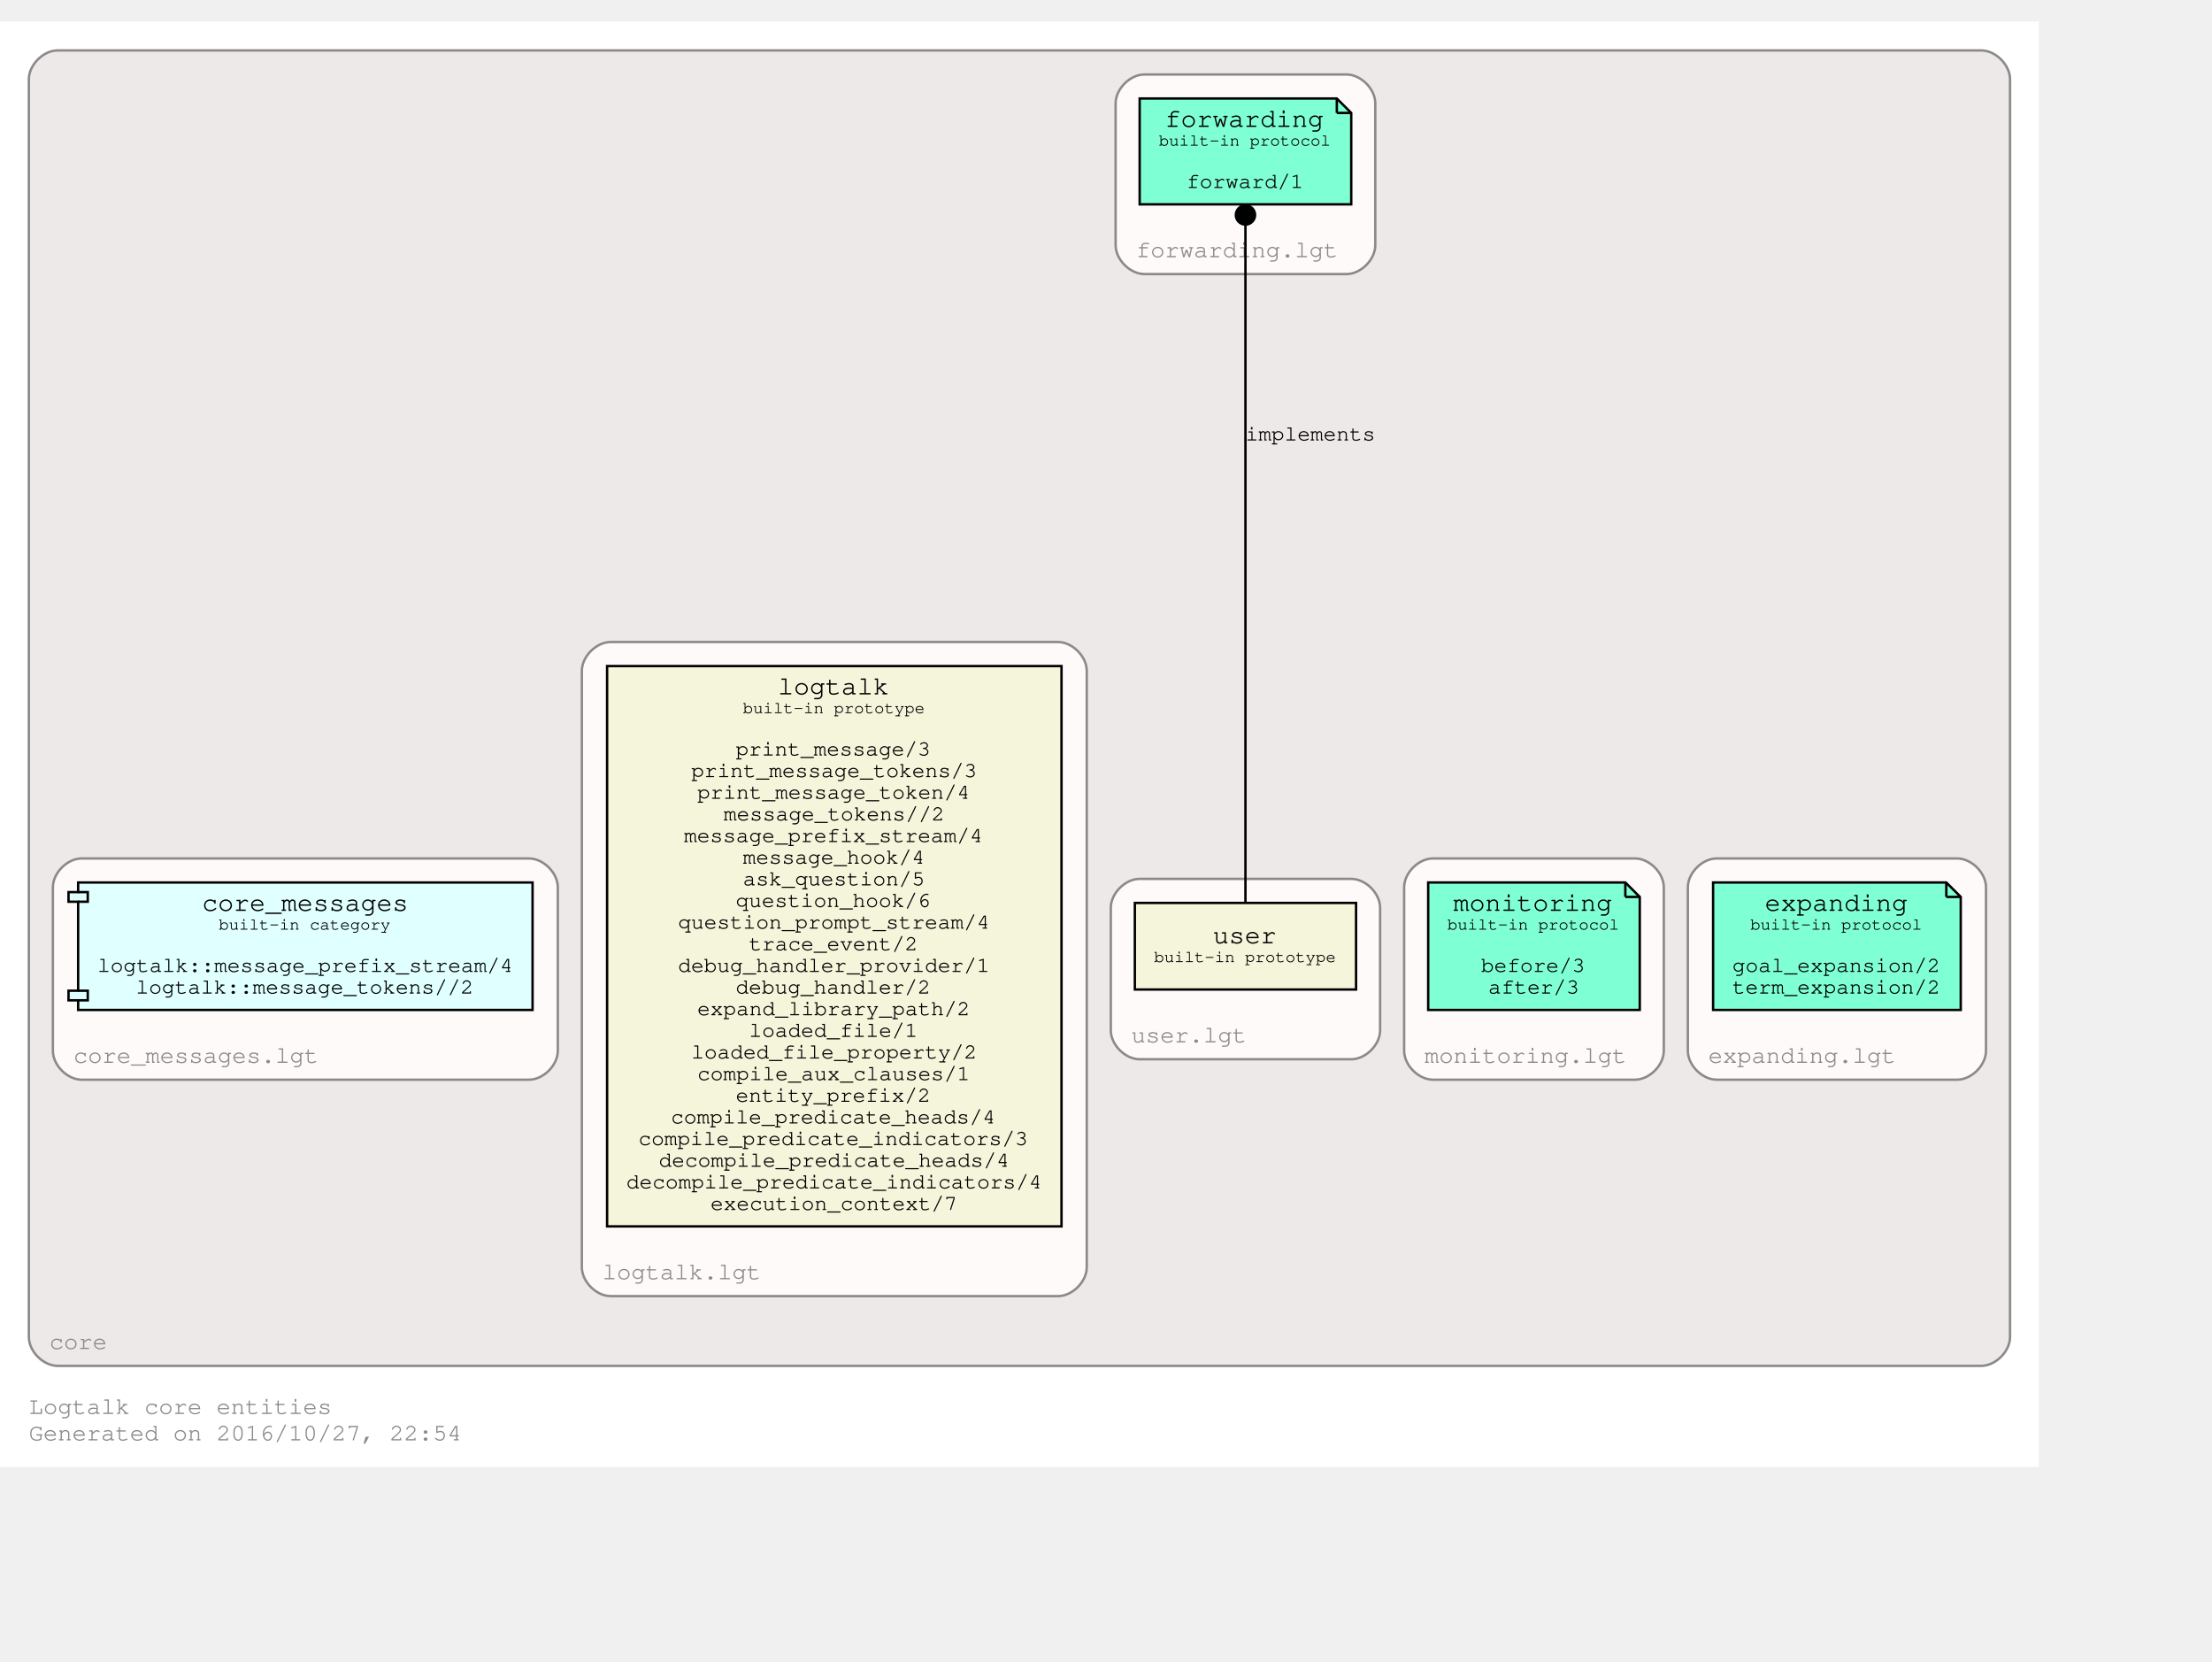
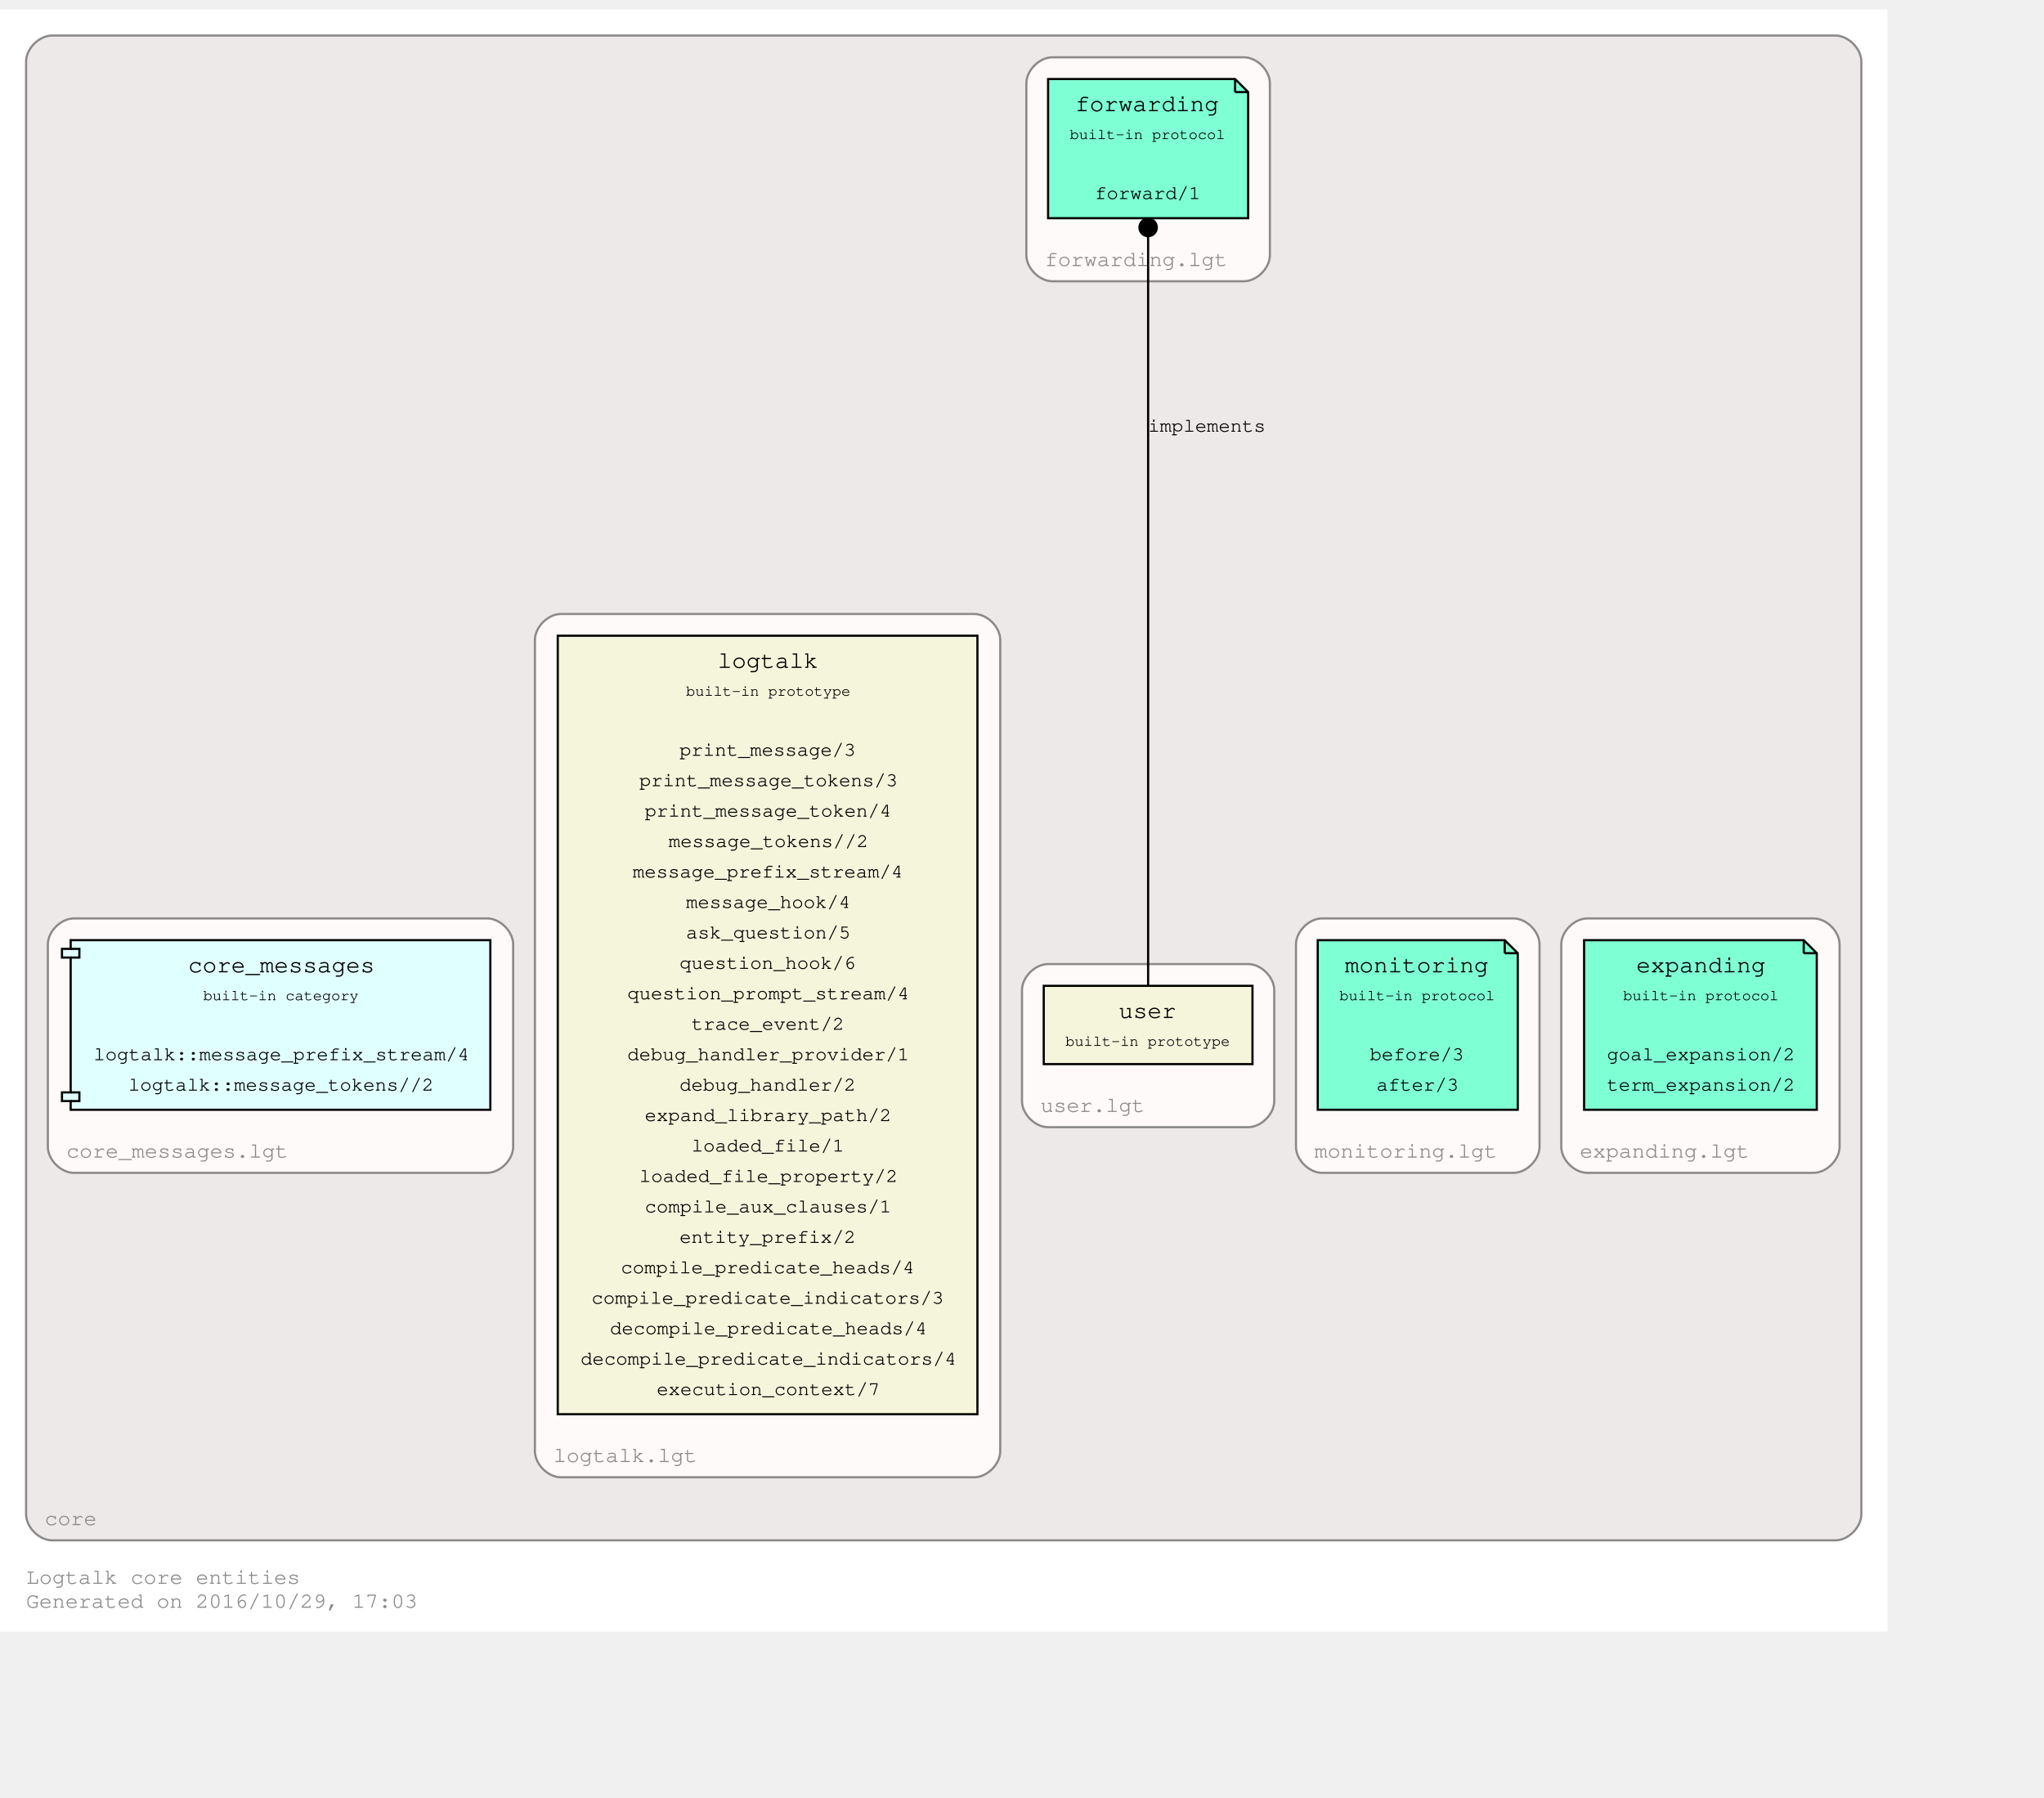
- <svg xmlns="http://www.w3.org/2000/svg" xmlns:xlink="http://www.w3.org/1999/xlink" width="992pt" height="745pt" viewBox="72.00 72.00 920.00 673.00">
-   <g id="graph0" class="graph" transform="scale(1 1) rotate(0) translate(76 669)">
-     <polygon fill="#ffffff" stroke="transparent" points="-4,4 -4,-597 844,-597 844,4 -4,4" />
+ <svg xmlns="http://www.w3.org/2000/svg" xmlns:xlink="http://www.w3.org/1999/xlink" width="1012pt" height="890pt" viewBox="72.00 72.00 940.00 818.00">
+   <g id="graph0" class="graph" transform="scale(1 1) rotate(0) translate(76 814)">
+     <polygon fill="#ffffff" stroke="transparent" points="-4,4 -4,-742 864,-742 864,4 -4,4" />
    <text text-anchor="start" x="8" y="-18" font-family="Courier,monospace" font-size="10.00" fill="#8b8989">Logtalk core entities</text>
-     <text text-anchor="start" x="8" y="-7" font-family="Courier,monospace" font-size="10.00" fill="#8b8989">Generated on 2016/10/27, 22:54</text>
+     <text text-anchor="start" x="8" y="-7" font-family="Courier,monospace" font-size="10.00" fill="#8b8989">Generated on 2016/10/29, 17:03</text>
    <g id="clust1" class="cluster">
      <g id="a_clust1">
        <a xlink:href="https://github.com/LogtalkDotOrg/logtalk3/tree/master/core/" xlink:title="https://github.com/LogtalkDotOrg/logtalk3/tree/master/core/">
-           <path fill="#eee9e9" stroke="#8b8989" d="M20,-38C20,-38 820,-38 820,-38 826,-38 832,-44 832,-50 832,-50 832,-573 832,-573 832,-579 826,-585 820,-585 820,-585 20,-585 20,-585 14,-585 8,-579 8,-573 8,-573 8,-50 8,-50 8,-44 14,-38 20,-38" />
+           <path fill="#eee9e9" stroke="#8b8989" d="M20,-38C20,-38 840,-38 840,-38 846,-38 852,-44 852,-50 852,-50 852,-718 852,-718 852,-724 846,-730 840,-730 840,-730 20,-730 20,-730 14,-730 8,-724 8,-718 8,-718 8,-50 8,-50 8,-44 14,-38 20,-38" />
          <text text-anchor="middle" x="28.5" y="-45" font-family="Courier,monospace" font-size="10.00" fill="#8b8989">core</text>
        </a>
      </g>
    </g>
    <g id="clust2" class="cluster">
      <g id="a_clust2">
        <a xlink:href="https://github.com/LogtalkDotOrg/logtalk3/tree/master/core/expanding.lgt" xlink:title="https://github.com/LogtalkDotOrg/logtalk3/tree/master/core/expanding.lgt">
-           <path fill="#fffafa" stroke="#8b8989" d="M710,-157C710,-157 810,-157 810,-157 816,-157 822,-163 822,-169 822,-169 822,-237 822,-237 822,-243 816,-249 810,-249 810,-249 710,-249 710,-249 704,-249 698,-243 698,-237 698,-237 698,-169 698,-169 698,-163 704,-157 710,-157" />
-           <text text-anchor="middle" x="745.5" y="-164" font-family="Courier,monospace" font-size="10.00" fill="#8b8989">expanding.lgt</text>
+           <path fill="#fffafa" stroke="#8b8989" d="M726,-207C726,-207 830,-207 830,-207 836,-207 842,-213 842,-219 842,-219 842,-312 842,-312 842,-318 836,-324 830,-324 830,-324 726,-324 726,-324 720,-324 714,-318 714,-312 714,-312 714,-219 714,-219 714,-213 720,-207 726,-207" />
+           <text text-anchor="middle" x="761.5" y="-214" font-family="Courier,monospace" font-size="10.00" fill="#8b8989">expanding.lgt</text>
        </a>
      </g>
    </g>
    <g id="clust3" class="cluster">
      <g id="a_clust3">
        <a xlink:href="https://github.com/LogtalkDotOrg/logtalk3/tree/master/core/monitoring.lgt" xlink:title="https://github.com/LogtalkDotOrg/logtalk3/tree/master/core/monitoring.lgt">
-           <path fill="#fffafa" stroke="#8b8989" d="M592,-157C592,-157 676,-157 676,-157 682,-157 688,-163 688,-169 688,-169 688,-237 688,-237 688,-243 682,-249 676,-249 676,-249 592,-249 592,-249 586,-249 580,-243 580,-237 580,-237 580,-169 580,-169 580,-163 586,-157 592,-157" />
-           <text text-anchor="middle" x="630.5" y="-164" font-family="Courier,monospace" font-size="10.00" fill="#8b8989">monitoring.lgt</text>
+           <path fill="#fffafa" stroke="#8b8989" d="M604,-207C604,-207 692,-207 692,-207 698,-207 704,-213 704,-219 704,-219 704,-312 704,-312 704,-318 698,-324 692,-324 692,-324 604,-324 604,-324 598,-324 592,-318 592,-312 592,-312 592,-219 592,-219 592,-213 598,-207 604,-207" />
+           <text text-anchor="middle" x="642.5" y="-214" font-family="Courier,monospace" font-size="10.00" fill="#8b8989">monitoring.lgt</text>
        </a>
      </g>
    </g>
    <g id="clust4" class="cluster">
      <g id="a_clust4">
        <a xlink:href="https://github.com/LogtalkDotOrg/logtalk3/tree/master/core/forwarding.lgt" xlink:title="https://github.com/LogtalkDotOrg/logtalk3/tree/master/core/forwarding.lgt">
-           <path fill="#fffafa" stroke="#8b8989" d="M472,-492C472,-492 556,-492 556,-492 562,-492 568,-498 568,-504 568,-504 568,-563 568,-563 568,-569 562,-575 556,-575 556,-575 472,-575 472,-575 466,-575 460,-569 460,-563 460,-563 460,-504 460,-504 460,-498 466,-492 472,-492" />
-           <text text-anchor="middle" x="510.5" y="-499" font-family="Courier,monospace" font-size="10.00" fill="#8b8989">forwarding.lgt</text>
+           <path fill="#fffafa" stroke="#8b8989" d="M480,-617C480,-617 568,-617 568,-617 574,-617 580,-623 580,-629 580,-629 580,-708 580,-708 580,-714 574,-720 568,-720 568,-720 480,-720 480,-720 474,-720 468,-714 468,-708 468,-708 468,-629 468,-629 468,-623 474,-617 480,-617" />
+           <text text-anchor="middle" x="518.5" y="-624" font-family="Courier,monospace" font-size="10.00" fill="#8b8989">forwarding.lgt</text>
        </a>
      </g>
    </g>
    <g id="clust5" class="cluster">
      <g id="a_clust5">
        <a xlink:href="https://github.com/LogtalkDotOrg/logtalk3/tree/master/core/user.lgt" xlink:title="https://github.com/LogtalkDotOrg/logtalk3/tree/master/core/user.lgt">
-           <path fill="#fffafa" stroke="#8b8989" d="M470,-165.5C470,-165.5 558,-165.5 558,-165.5 564,-165.5 570,-171.5 570,-177.5 570,-177.5 570,-228.5 570,-228.5 570,-234.5 564,-240.5 558,-240.5 558,-240.5 470,-240.5 470,-240.5 464,-240.5 458,-234.5 458,-228.5 458,-228.5 458,-177.5 458,-177.5 458,-171.5 464,-165.5 470,-165.5" />
-           <text text-anchor="middle" x="490.5" y="-172.5" font-family="Courier,monospace" font-size="10.00" fill="#8b8989">user.lgt</text>
+           <path fill="#fffafa" stroke="#8b8989" d="M478,-228C478,-228 570,-228 570,-228 576,-228 582,-234 582,-240 582,-240 582,-291 582,-291 582,-297 576,-303 570,-303 570,-303 478,-303 478,-303 472,-303 466,-297 466,-291 466,-291 466,-240 466,-240 466,-234 472,-228 478,-228" />
+           <text text-anchor="middle" x="498.5" y="-235" font-family="Courier,monospace" font-size="10.00" fill="#8b8989">user.lgt</text>
        </a>
      </g>
    </g>
    <g id="clust6" class="cluster">
      <g id="a_clust6">
        <a xlink:href="https://github.com/LogtalkDotOrg/logtalk3/tree/master/core/logtalk.lgt" xlink:title="https://github.com/LogtalkDotOrg/logtalk3/tree/master/core/logtalk.lgt">
-           <path fill="#fffafa" stroke="#8b8989" d="M250,-67C250,-67 436,-67 436,-67 442,-67 448,-73 448,-79 448,-79 448,-327 448,-327 448,-333 442,-339 436,-339 436,-339 250,-339 250,-339 244,-339 238,-333 238,-327 238,-327 238,-79 238,-79 238,-73 244,-67 250,-67" />
-           <text text-anchor="middle" x="279.5" y="-74" font-family="Courier,monospace" font-size="10.00" fill="#8b8989">logtalk.lgt</text>
+           <path fill="#fffafa" stroke="#8b8989" d="M254,-67C254,-67 444,-67 444,-67 450,-67 456,-73 456,-79 456,-79 456,-452 456,-452 456,-458 450,-464 444,-464 444,-464 254,-464 254,-464 248,-464 242,-458 242,-452 242,-452 242,-79 242,-79 242,-73 248,-67 254,-67" />
+           <text text-anchor="middle" x="283.5" y="-74" font-family="Courier,monospace" font-size="10.00" fill="#8b8989">logtalk.lgt</text>
        </a>
      </g>
    </g>
    <g id="clust7" class="cluster">
      <g id="a_clust7">
        <a xlink:href="https://github.com/LogtalkDotOrg/logtalk3/tree/master/core/core_messages.lgt" xlink:title="https://github.com/LogtalkDotOrg/logtalk3/tree/master/core/core_messages.lgt">
-           <path fill="#fffafa" stroke="#8b8989" d="M30,-157C30,-157 216,-157 216,-157 222,-157 228,-163 228,-169 228,-169 228,-237 228,-237 228,-243 222,-249 216,-249 216,-249 30,-249 30,-249 24,-249 18,-243 18,-237 18,-237 18,-169 18,-169 18,-163 24,-157 30,-157" />
-           <text text-anchor="middle" x="77.5" y="-164" font-family="Courier,monospace" font-size="10.00" fill="#8b8989">core_messages.lgt</text>
+           <path fill="#fffafa" stroke="#8b8989" d="M30,-207C30,-207 220,-207 220,-207 226,-207 232,-213 232,-219 232,-219 232,-312 232,-312 232,-318 226,-324 220,-324 220,-324 30,-324 30,-324 24,-324 18,-318 18,-312 18,-312 18,-219 18,-219 18,-213 24,-207 30,-207" />
+           <text text-anchor="middle" x="77.5" y="-214" font-family="Courier,monospace" font-size="10.00" fill="#8b8989">core_messages.lgt</text>
        </a>
      </g>
    </g>
    <g id="node1" class="node">
      <g id="a_node1">
        <a xlink:href="http://logtalk.org/library/expanding_0.html" xlink:title="http://logtalk.org/library/expanding_0.html">
-           <polygon fill="#7fffd4" stroke="#000000" points="805.5,-239 708.5,-239 708.5,-186 811.5,-186 811.5,-233 805.5,-239" />
-           <polyline fill="none" stroke="#000000" points="805.5,-239 805.5,-233 " />
-           <polyline fill="none" stroke="#000000" points="811.5,-233 805.5,-233 " />
-           <text text-anchor="start" x="730" y="-227.2" font-family="Courier,monospace" font-size="11.00" fill="#000000">expanding</text>
-           <text text-anchor="start" x="724" y="-219.4" font-family="Courier,monospace" font-size="7.00" fill="#000000">built-in protocol</text>
-           <text text-anchor="start" x="757" y="-210.8" font-family="Courier,monospace" font-size="9.00" fill="#000000"> </text>
-           <text text-anchor="start" x="716.5" y="-201.8" font-family="Courier,monospace" font-size="9.00" fill="#000000">goal_expansion/2</text>
-           <text text-anchor="start" x="716.5" y="-192.8" font-family="Courier,monospace" font-size="9.00" fill="#000000">term_expansion/2</text>
+           <polygon fill="#7fffd4" stroke="#000000" points="825.5,-314 724.5,-314 724.5,-236 831.5,-236 831.5,-308 825.5,-314" />
+           <polyline fill="none" stroke="#000000" points="825.5,-314 825.5,-308 " />
+           <polyline fill="none" stroke="#000000" points="831.5,-308 825.5,-308 " />
+           <text text-anchor="start" x="748.5" y="-299.2" font-family="Courier,monospace" font-size="11.00" fill="#000000">expanding</text>
+           <text text-anchor="start" x="742.5" y="-286.4" font-family="Courier,monospace" font-size="7.00" fill="#000000">built-in protocol</text>
+           <text text-anchor="start" x="775.5" y="-272.8" font-family="Courier,monospace" font-size="9.00" fill="#000000"> </text>
+           <text text-anchor="start" x="735" y="-258.8" font-family="Courier,monospace" font-size="9.00" fill="#000000">goal_expansion/2</text>
+           <text text-anchor="start" x="735" y="-244.8" font-family="Courier,monospace" font-size="9.00" fill="#000000">term_expansion/2</text>
        </a>
      </g>
    </g>
    <g id="node2" class="node">
      <g id="a_node2">
        <a xlink:href="http://logtalk.org/library/monitoring_0.html" xlink:title="http://logtalk.org/library/monitoring_0.html">
-           <polygon fill="#7fffd4" stroke="#000000" points="672,-239 590,-239 590,-186 678,-186 678,-233 672,-239" />
-           <polyline fill="none" stroke="#000000" points="672,-239 672,-233 " />
-           <polyline fill="none" stroke="#000000" points="678,-233 672,-233 " />
-           <text text-anchor="start" x="600.5" y="-227.2" font-family="Courier,monospace" font-size="11.00" fill="#000000">monitoring</text>
-           <text text-anchor="start" x="598" y="-219.4" font-family="Courier,monospace" font-size="7.00" fill="#000000">built-in protocol</text>
-           <text text-anchor="start" x="631" y="-210.8" font-family="Courier,monospace" font-size="9.00" fill="#000000"> </text>
-           <text text-anchor="start" x="612" y="-201.8" font-family="Courier,monospace" font-size="9.00" fill="#000000">before/3</text>
-           <text text-anchor="start" x="615" y="-192.8" font-family="Courier,monospace" font-size="9.00" fill="#000000">after/3</text>
+           <polygon fill="#7fffd4" stroke="#000000" points="688,-314 602,-314 602,-236 694,-236 694,-308 688,-314" />
+           <polyline fill="none" stroke="#000000" points="688,-314 688,-308 " />
+           <polyline fill="none" stroke="#000000" points="694,-308 688,-308 " />
+           <text text-anchor="start" x="614.5" y="-299.2" font-family="Courier,monospace" font-size="11.00" fill="#000000">monitoring</text>
+           <text text-anchor="start" x="612" y="-286.4" font-family="Courier,monospace" font-size="7.00" fill="#000000">built-in protocol</text>
+           <text text-anchor="start" x="645" y="-272.8" font-family="Courier,monospace" font-size="9.00" fill="#000000"> </text>
+           <text text-anchor="start" x="626" y="-258.8" font-family="Courier,monospace" font-size="9.00" fill="#000000">before/3</text>
+           <text text-anchor="start" x="629" y="-244.8" font-family="Courier,monospace" font-size="9.00" fill="#000000">after/3</text>
        </a>
      </g>
    </g>
    <g id="node3" class="node">
      <g id="a_node3">
        <a xlink:href="http://logtalk.org/library/forwarding_0.html" xlink:title="http://logtalk.org/library/forwarding_0.html">
-           <polygon fill="#7fffd4" stroke="#000000" points="552,-565 470,-565 470,-521 558,-521 558,-559 552,-565" />
-           <polyline fill="none" stroke="#000000" points="552,-565 552,-559 " />
-           <polyline fill="none" stroke="#000000" points="558,-559 552,-559 " />
-           <text text-anchor="start" x="480.5" y="-553.2" font-family="Courier,monospace" font-size="11.00" fill="#000000">forwarding</text>
-           <text text-anchor="start" x="478" y="-545.4" font-family="Courier,monospace" font-size="7.00" fill="#000000">built-in protocol</text>
-           <text text-anchor="start" x="511" y="-536.8" font-family="Courier,monospace" font-size="9.00" fill="#000000"> </text>
-           <text text-anchor="start" x="489.5" y="-527.8" font-family="Courier,monospace" font-size="9.00" fill="#000000">forward/1</text>
+           <polygon fill="#7fffd4" stroke="#000000" points="564,-710 478,-710 478,-646 570,-646 570,-704 564,-710" />
+           <polyline fill="none" stroke="#000000" points="564,-710 564,-704 " />
+           <polyline fill="none" stroke="#000000" points="570,-704 564,-704 " />
+           <text text-anchor="start" x="490.5" y="-695.2" font-family="Courier,monospace" font-size="11.00" fill="#000000">forwarding</text>
+           <text text-anchor="start" x="488" y="-682.4" font-family="Courier,monospace" font-size="7.00" fill="#000000">built-in protocol</text>
+           <text text-anchor="start" x="521" y="-668.8" font-family="Courier,monospace" font-size="9.00" fill="#000000"> </text>
+           <text text-anchor="start" x="499.5" y="-654.8" font-family="Courier,monospace" font-size="9.00" fill="#000000">forward/1</text>
        </a>
      </g>
    </g>
    <g id="node4" class="node">
      <g id="a_node4">
        <a xlink:href="http://logtalk.org/library/user_0.html" xlink:title="http://logtalk.org/library/user_0.html">
-           <polygon fill="#f5f5dc" stroke="#000000" points="560,-230.5 468,-230.5 468,-194.5 560,-194.5 560,-230.5" />
-           <text text-anchor="start" x="500.5" y="-213.7" font-family="Courier,monospace" font-size="11.00" fill="#000000">user</text>
-           <text text-anchor="start" x="476" y="-205.9" font-family="Courier,monospace" font-size="7.00" fill="#000000">built-in prototype</text>
+           <polygon fill="#f5f5dc" stroke="#000000" points="572,-293 476,-293 476,-257 572,-257 572,-293" />
+           <text text-anchor="start" x="510.5" y="-278.2" font-family="Courier,monospace" font-size="11.00" fill="#000000">user</text>
+           <text text-anchor="start" x="486" y="-265.4" font-family="Courier,monospace" font-size="7.00" fill="#000000">built-in prototype</text>
        </a>
      </g>
    </g>
    <g id="edge1" class="edge">
      <g id="a_edge1">
        <a xlink:title="implements">
-           <path fill="none" stroke="#000000" d="M514,-230.74C514,-284.855 514,-444.927 514,-512.429" />
-           <ellipse fill="#000000" stroke="#000000" cx="514" cy="-516.567" rx="4" ry="4" />
+           <path fill="none" stroke="#000000" d="M524,-293.099C524,-353.87 524,-551.615 524,-637.533" />
+           <ellipse fill="#000000" stroke="#000000" cx="524" cy="-641.735" rx="4" ry="4" />
        </a>
      </g>
-       <text text-anchor="start" x="514" y="-422.8" font-family="Courier,monospace" font-size="9.00" fill="#000000">implements</text>
+       <text text-anchor="start" x="524" y="-547.8" font-family="Courier,monospace" font-size="9.00" fill="#000000">implements</text>
    </g>
    <g id="node5" class="node">
      <g id="a_node5">
        <a xlink:href="http://logtalk.org/library/logtalk_0.html" xlink:title="http://logtalk.org/library/logtalk_0.html">
-           <polygon fill="#f5f5dc" stroke="#000000" points="437.5,-329 248.5,-329 248.5,-96 437.5,-96 437.5,-329" />
-           <text text-anchor="start" x="319.5" y="-317.2" font-family="Courier,monospace" font-size="11.00" fill="#000000">logtalk</text>
-           <text text-anchor="start" x="305" y="-309.4" font-family="Courier,monospace" font-size="7.00" fill="#000000">built-in prototype</text>
-           <text text-anchor="start" x="340" y="-300.8" font-family="Courier,monospace" font-size="9.00" fill="#000000"> </text>
-           <text text-anchor="start" x="302" y="-291.8" font-family="Courier,monospace" font-size="9.00" fill="#000000">print_message/3</text>
-           <text text-anchor="start" x="283.5" y="-282.8" font-family="Courier,monospace" font-size="9.00" fill="#000000">print_message_tokens/3</text>
-           <text text-anchor="start" x="286" y="-273.8" font-family="Courier,monospace" font-size="9.00" fill="#000000">print_message_token/4</text>
-           <text text-anchor="start" x="297" y="-264.8" font-family="Courier,monospace" font-size="9.00" fill="#000000">message_tokens//2</text>
-           <text text-anchor="start" x="280.5" y="-255.8" font-family="Courier,monospace" font-size="9.00" fill="#000000">message_prefix_stream/4</text>
-           <text text-anchor="start" x="305" y="-246.8" font-family="Courier,monospace" font-size="9.00" fill="#000000">message_hook/4</text>
-           <text text-anchor="start" x="305" y="-237.8" font-family="Courier,monospace" font-size="9.00" fill="#000000">ask_question/5</text>
-           <text text-anchor="start" x="302" y="-228.8" font-family="Courier,monospace" font-size="9.00" fill="#000000">question_hook/6</text>
-           <text text-anchor="start" x="278" y="-219.8" font-family="Courier,monospace" font-size="9.00" fill="#000000">question_prompt_stream/4</text>
-           <text text-anchor="start" x="307.5" y="-210.8" font-family="Courier,monospace" font-size="9.00" fill="#000000">trace_event/2</text>
-           <text text-anchor="start" x="278" y="-201.8" font-family="Courier,monospace" font-size="9.00" fill="#000000">debug_handler_provider/1</text>
-           <text text-anchor="start" x="302" y="-192.8" font-family="Courier,monospace" font-size="9.00" fill="#000000">debug_handler/2</text>
-           <text text-anchor="start" x="286" y="-183.8" font-family="Courier,monospace" font-size="9.00" fill="#000000">expand_library_path/2</text>
-           <text text-anchor="start" x="307.5" y="-174.8" font-family="Courier,monospace" font-size="9.00" fill="#000000">loaded_file/1</text>
-           <text text-anchor="start" x="283.5" y="-165.8" font-family="Courier,monospace" font-size="9.00" fill="#000000">loaded_file_property/2</text>
-           <text text-anchor="start" x="286" y="-156.8" font-family="Courier,monospace" font-size="9.00" fill="#000000">compile_aux_clauses/1</text>
-           <text text-anchor="start" x="302" y="-147.8" font-family="Courier,monospace" font-size="9.00" fill="#000000">entity_prefix/2</text>
-           <text text-anchor="start" x="275" y="-138.8" font-family="Courier,monospace" font-size="9.00" fill="#000000">compile_predicate_heads/4</text>
-           <text text-anchor="start" x="261.5" y="-129.8" font-family="Courier,monospace" font-size="9.00" fill="#000000">compile_predicate_indicators/3</text>
-           <text text-anchor="start" x="270" y="-120.8" font-family="Courier,monospace" font-size="9.00" fill="#000000">decompile_predicate_heads/4</text>
-           <text text-anchor="start" x="256.5" y="-111.8" font-family="Courier,monospace" font-size="9.00" fill="#000000">decompile_predicate_indicators/4</text>
-           <text text-anchor="start" x="291.5" y="-102.8" font-family="Courier,monospace" font-size="9.00" fill="#000000">execution_context/7</text>
+           <polygon fill="#f5f5dc" stroke="#000000" points="445.5,-454 252.5,-454 252.5,-96 445.5,-96 445.5,-454" />
+           <text text-anchor="start" x="326" y="-439.2" font-family="Courier,monospace" font-size="11.00" fill="#000000">logtalk</text>
+           <text text-anchor="start" x="311.5" y="-426.4" font-family="Courier,monospace" font-size="7.00" fill="#000000">built-in prototype</text>
+           <text text-anchor="start" x="346.5" y="-412.8" font-family="Courier,monospace" font-size="9.00" fill="#000000"> </text>
+           <text text-anchor="start" x="308.5" y="-398.8" font-family="Courier,monospace" font-size="9.00" fill="#000000">print_message/3</text>
+           <text text-anchor="start" x="290" y="-384.8" font-family="Courier,monospace" font-size="9.00" fill="#000000">print_message_tokens/3</text>
+           <text text-anchor="start" x="292.5" y="-370.8" font-family="Courier,monospace" font-size="9.00" fill="#000000">print_message_token/4</text>
+           <text text-anchor="start" x="303.5" y="-356.8" font-family="Courier,monospace" font-size="9.00" fill="#000000">message_tokens//2</text>
+           <text text-anchor="start" x="287" y="-342.8" font-family="Courier,monospace" font-size="9.00" fill="#000000">message_prefix_stream/4</text>
+           <text text-anchor="start" x="311.5" y="-328.8" font-family="Courier,monospace" font-size="9.00" fill="#000000">message_hook/4</text>
+           <text text-anchor="start" x="311.5" y="-314.8" font-family="Courier,monospace" font-size="9.00" fill="#000000">ask_question/5</text>
+           <text text-anchor="start" x="308.5" y="-300.8" font-family="Courier,monospace" font-size="9.00" fill="#000000">question_hook/6</text>
+           <text text-anchor="start" x="284.5" y="-286.8" font-family="Courier,monospace" font-size="9.00" fill="#000000">question_prompt_stream/4</text>
+           <text text-anchor="start" x="314" y="-272.8" font-family="Courier,monospace" font-size="9.00" fill="#000000">trace_event/2</text>
+           <text text-anchor="start" x="284.5" y="-258.8" font-family="Courier,monospace" font-size="9.00" fill="#000000">debug_handler_provider/1</text>
+           <text text-anchor="start" x="308.5" y="-244.8" font-family="Courier,monospace" font-size="9.00" fill="#000000">debug_handler/2</text>
+           <text text-anchor="start" x="292.5" y="-230.8" font-family="Courier,monospace" font-size="9.00" fill="#000000">expand_library_path/2</text>
+           <text text-anchor="start" x="314" y="-216.8" font-family="Courier,monospace" font-size="9.00" fill="#000000">loaded_file/1</text>
+           <text text-anchor="start" x="290" y="-202.8" font-family="Courier,monospace" font-size="9.00" fill="#000000">loaded_file_property/2</text>
+           <text text-anchor="start" x="292.5" y="-188.8" font-family="Courier,monospace" font-size="9.00" fill="#000000">compile_aux_clauses/1</text>
+           <text text-anchor="start" x="308.5" y="-174.8" font-family="Courier,monospace" font-size="9.00" fill="#000000">entity_prefix/2</text>
+           <text text-anchor="start" x="281.5" y="-160.8" font-family="Courier,monospace" font-size="9.00" fill="#000000">compile_predicate_heads/4</text>
+           <text text-anchor="start" x="268" y="-146.8" font-family="Courier,monospace" font-size="9.00" fill="#000000">compile_predicate_indicators/3</text>
+           <text text-anchor="start" x="276.5" y="-132.8" font-family="Courier,monospace" font-size="9.00" fill="#000000">decompile_predicate_heads/4</text>
+           <text text-anchor="start" x="263" y="-118.8" font-family="Courier,monospace" font-size="9.00" fill="#000000">decompile_predicate_indicators/4</text>
+           <text text-anchor="start" x="298" y="-104.8" font-family="Courier,monospace" font-size="9.00" fill="#000000">execution_context/7</text>
        </a>
      </g>
    </g>
    <g id="node6" class="node">
      <g id="a_node6">
        <a xlink:href="http://logtalk.org/library/core_messages_0.html" xlink:title="http://logtalk.org/library/core_messages_0.html">
-           <polygon fill="#e0ffff" stroke="#000000" points="217.5,-239 28.5,-239 28.5,-235 24.5,-235 24.5,-231 28.5,-231 28.5,-194 24.5,-194 24.5,-190 28.5,-190 28.5,-186 217.5,-186 217.5,-239" />
-           <polyline fill="none" stroke="#000000" points="28.5,-235 32.5,-235 32.5,-231 28.5,-231 " />
-           <polyline fill="none" stroke="#000000" points="28.5,-194 32.5,-194 32.5,-190 28.5,-190 " />
-           <text text-anchor="start" x="80" y="-227.2" font-family="Courier,monospace" font-size="11.00" fill="#000000">core_messages</text>
-           <text text-anchor="start" x="87" y="-219.4" font-family="Courier,monospace" font-size="7.00" fill="#000000">built-in category</text>
-           <text text-anchor="start" x="120" y="-210.8" font-family="Courier,monospace" font-size="9.00" fill="#000000"> </text>
-           <text text-anchor="start" x="36.5" y="-201.8" font-family="Courier,monospace" font-size="9.00" fill="#000000">logtalk::message_prefix_stream/4</text>
-           <text text-anchor="start" x="52.5" y="-192.8" font-family="Courier,monospace" font-size="9.00" fill="#000000">logtalk::message_tokens//2</text>
+           <polygon fill="#e0ffff" stroke="#000000" points="221.5,-314 28.5,-314 28.5,-310 24.5,-310 24.5,-306 28.5,-306 28.5,-244 24.5,-244 24.5,-240 28.5,-240 28.5,-236 221.5,-236 221.5,-314" />
+           <polyline fill="none" stroke="#000000" points="28.5,-310 32.5,-310 32.5,-306 28.5,-306 " />
+           <polyline fill="none" stroke="#000000" points="28.5,-244 32.5,-244 32.5,-240 28.5,-240 " />
+           <text text-anchor="start" x="82.5" y="-299.2" font-family="Courier,monospace" font-size="11.00" fill="#000000">core_messages</text>
+           <text text-anchor="start" x="89.5" y="-286.4" font-family="Courier,monospace" font-size="7.00" fill="#000000">built-in category</text>
+           <text text-anchor="start" x="122.5" y="-272.8" font-family="Courier,monospace" font-size="9.00" fill="#000000"> </text>
+           <text text-anchor="start" x="39" y="-258.8" font-family="Courier,monospace" font-size="9.00" fill="#000000">logtalk::message_prefix_stream/4</text>
+           <text text-anchor="start" x="55" y="-244.8" font-family="Courier,monospace" font-size="9.00" fill="#000000">logtalk::message_tokens//2</text>
        </a>
      </g>
    </g>
  </g>
</svg>
